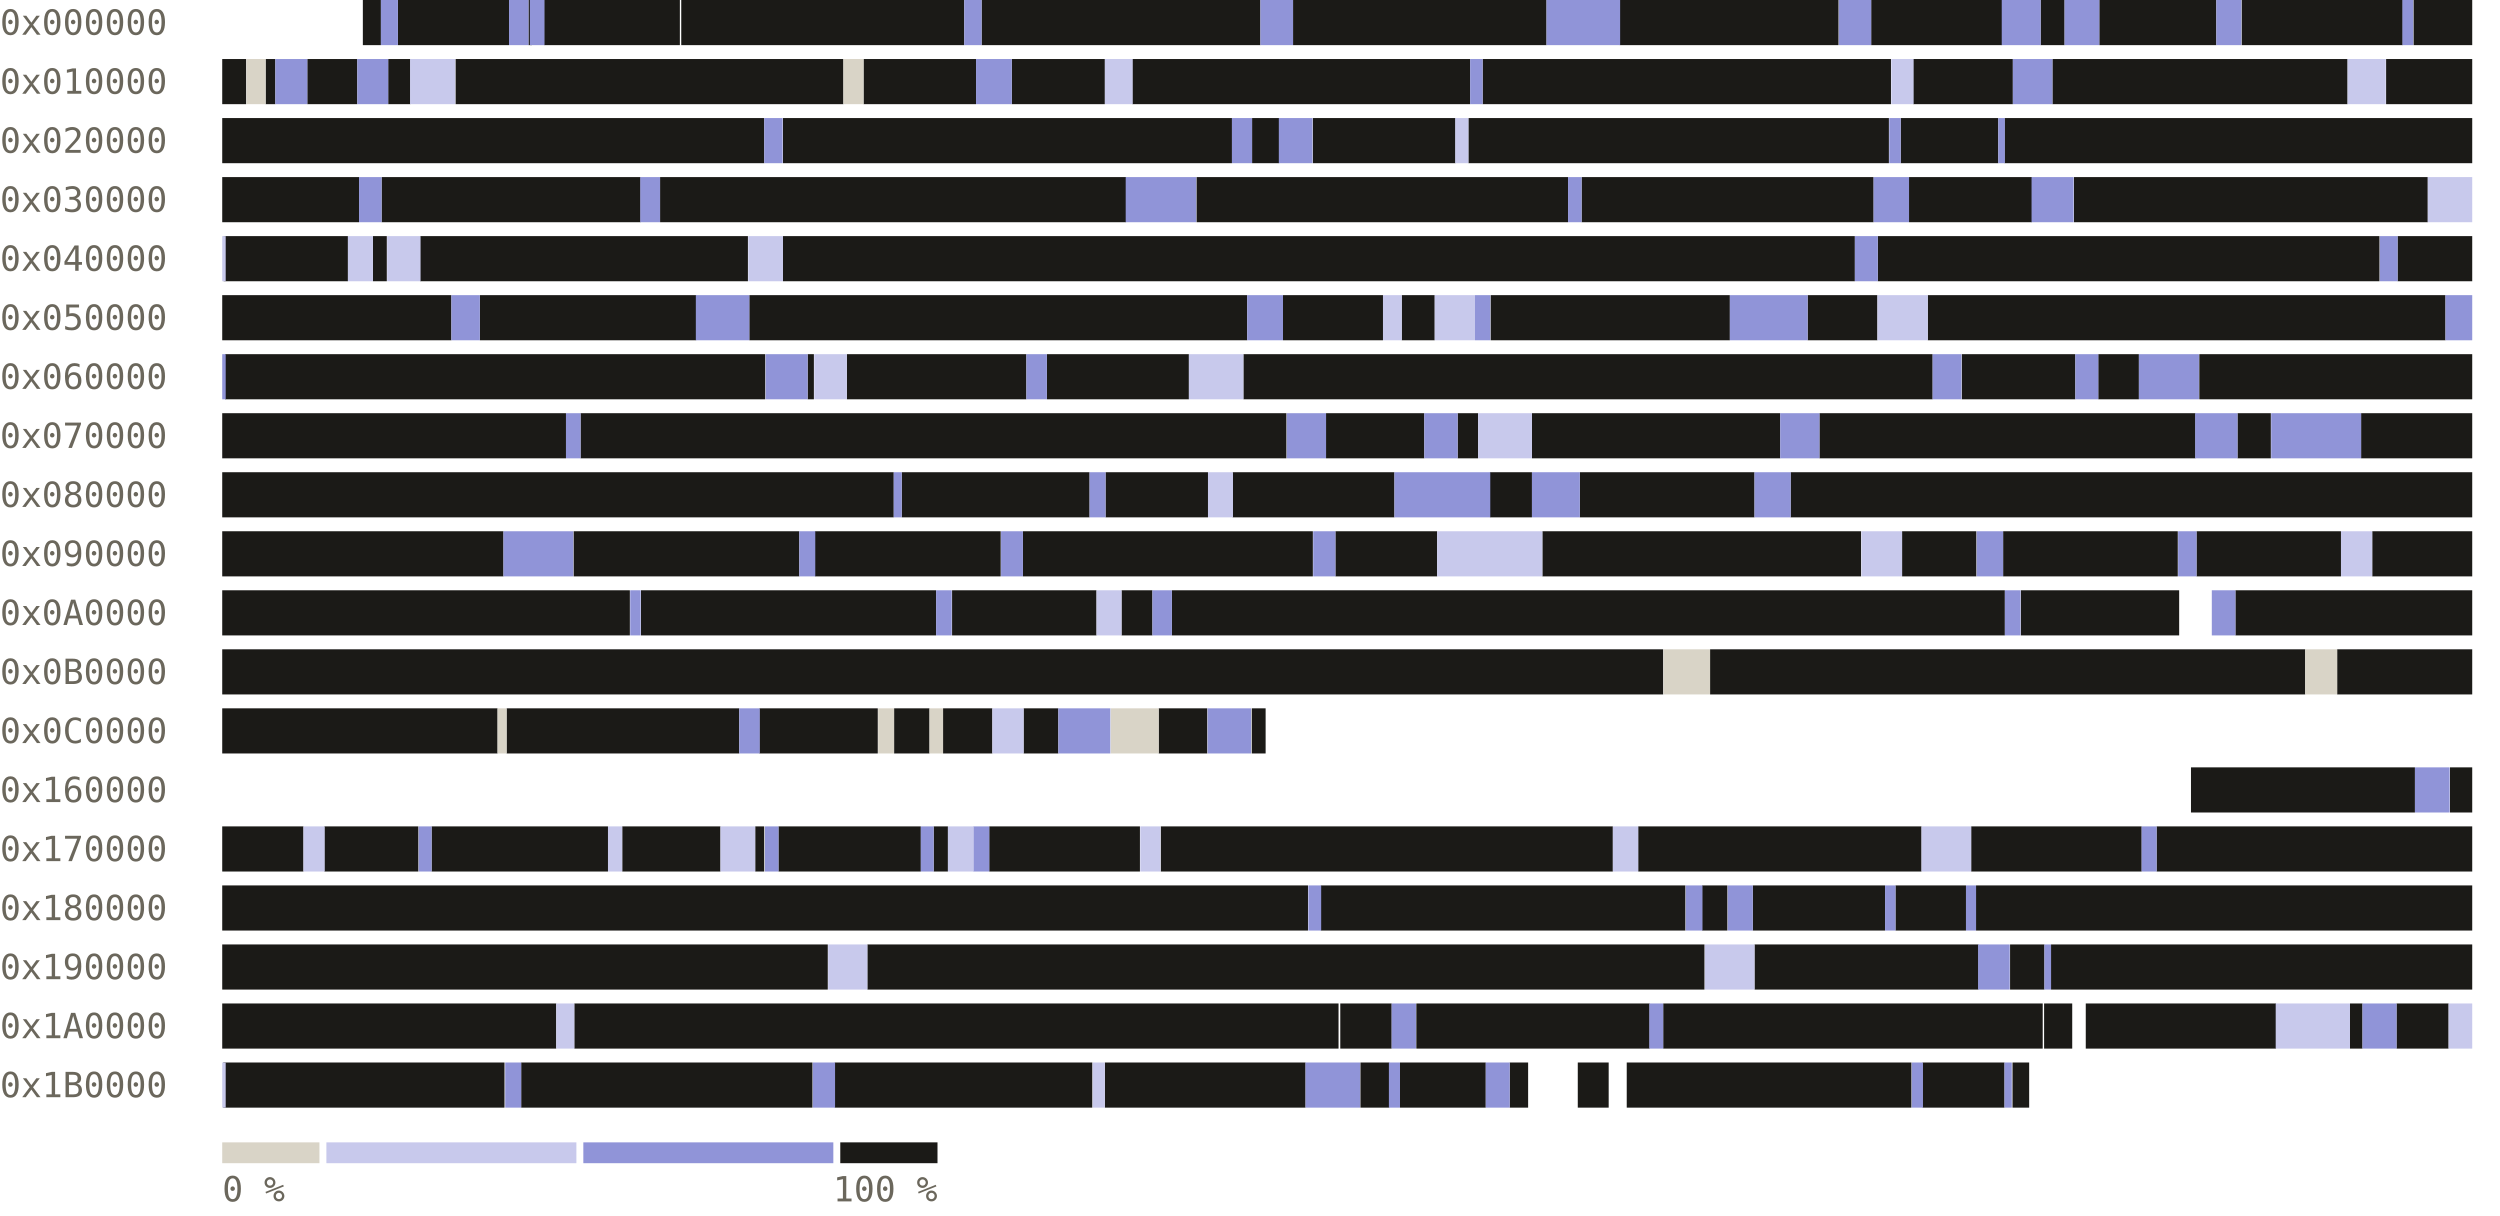
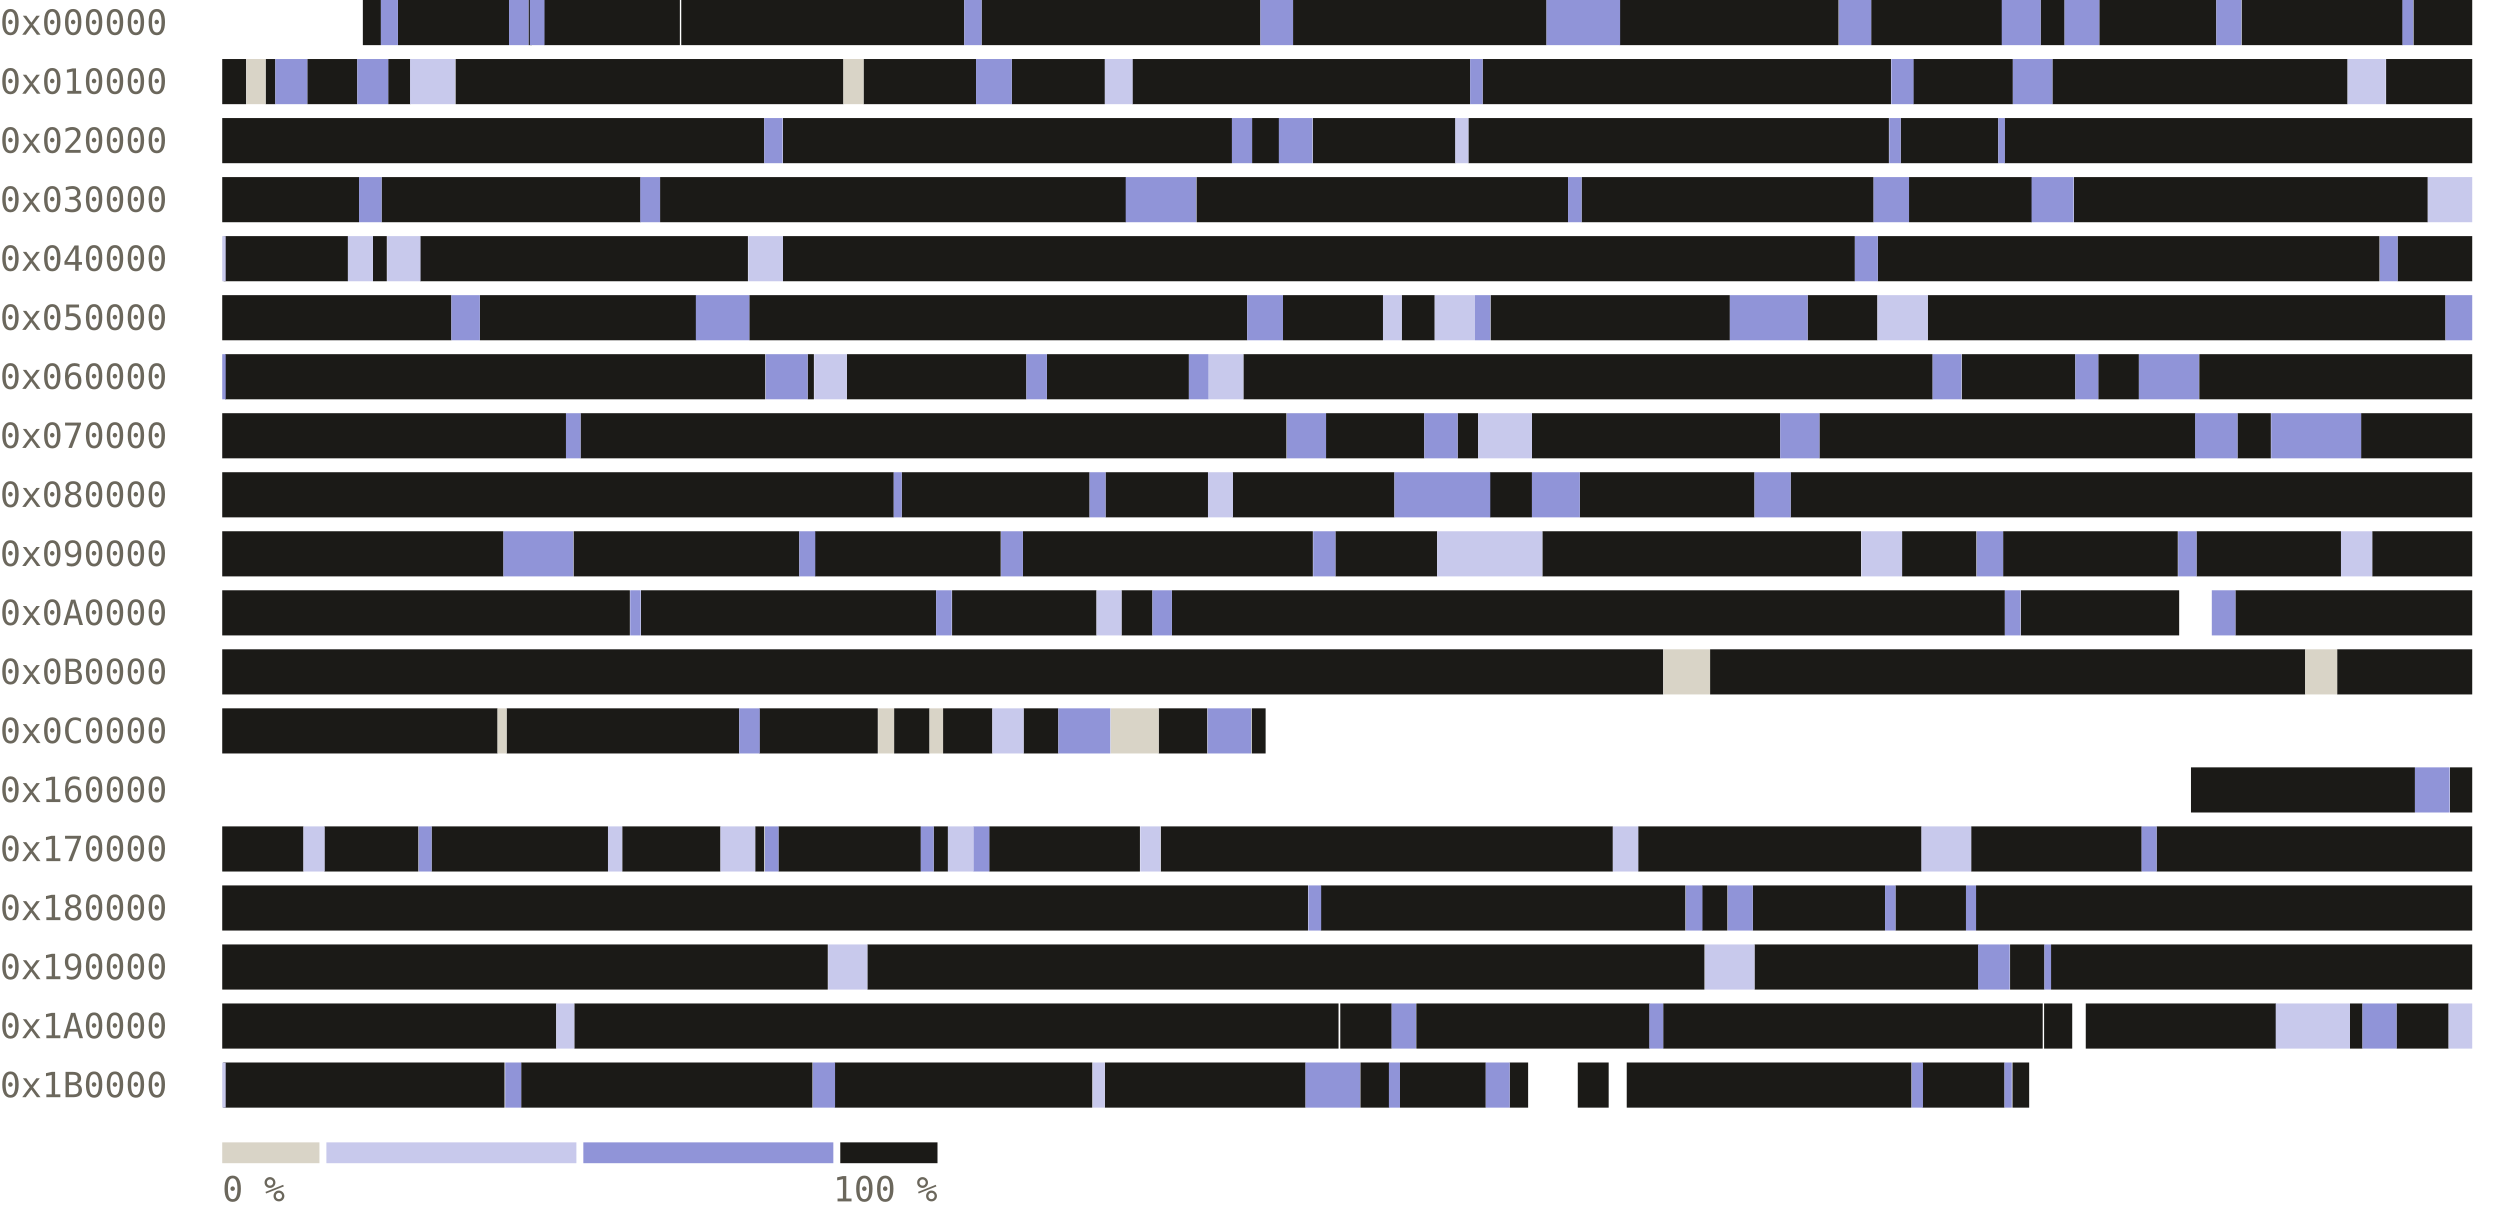
<svg xmlns="http://www.w3.org/2000/svg" viewBox="0 0 720 350" width="720" height="350">
  <style>text{font:10px monospace;fill:#6b675c}.q0{fill:#d9d4c7}.q1{fill:#e3e2f2}.q2{fill:#d6d6ef}.q3{fill:#c8c9ec}.q4{fill:#babce8}.q5{fill:#acafe4}.q6{fill:#9ea2df}.q7{fill:#9094d8}.q8{fill:#8186cf}.q9{fill:#7277c4}.q10{fill:#1b1a17}@media (prefers-color-scheme:dark){text{fill:#a8a293}.q0{fill:#4a463d}.q1{fill:#35375a}.q2{fill:#3c3f66}.q3{fill:#444772}.q4{fill:#4d517f}.q5{fill:#575b8c}.q6{fill:#62669a}.q7{fill:#6e72a8}.q8{fill:#7b7fb6}.q9{fill:#888cc4}.q10{fill:#d6d0bd}}</style>
  <text x="0" y="10">0x000000</text>
  <text x="0" y="27">0x010000</text>
  <text x="0" y="44">0x020000</text>
  <text x="0" y="61">0x030000</text>
  <text x="0" y="78">0x040000</text>
  <text x="0" y="95">0x050000</text>
  <text x="0" y="112">0x060000</text>
  <text x="0" y="129">0x070000</text>
  <text x="0" y="146">0x080000</text>
  <text x="0" y="163">0x090000</text>
  <text x="0" y="180">0x0A0000</text>
  <text x="0" y="197">0x0B0000</text>
  <text x="0" y="214">0x0C0000</text>
  <text x="0" y="231">0x160000</text>
  <text x="0" y="248">0x170000</text>
  <text x="0" y="265">0x180000</text>
  <text x="0" y="282">0x190000</text>
  <text x="0" y="299">0x1A0000</text>
  <text x="0" y="316">0x1B0000</text>
  <path class="q10" d="M104.5 0h5.2v13h-5.2zM114.6 0h32v13h-32zM152.2 0h1v13h-1zM156.7 0h39.1v13h-39.1zM196.2 0h81.5v13h-81.5zM282.7 0h80.3v13h-80.3zM372.4 0h73v13h-73zM466.5 0h63v13h-63zM538.9 0h37.7v13h-37.7zM587.7 0h6.9v13h-6.9zM604.6 0h33.7v13h-33.7zM645.6 0h46.4v13h-46.4zM695.1 0h16.9v13h-16.9zM64 17h6.9v13h-6.9zM76.5 17h2.8v13h-2.8zM88.5 17h14.4v13h-14.4zM111.8 17h6.4v13h-6.4zM131.2 17h111.7v13h-111.7zM248.7 17h32.4v13h-32.4zM291.4 17h26.8v13h-26.8zM326.1 17h97.3v13h-97.3zM427 17h117.6v13h-117.6zM551 17h28.7v13h-28.7zM591.1 17h85v13h-85zM687.2 17h24.8v13h-24.8zM64 34h156.1v13h-156.1zM225.5 34h129.3v13h-129.3zM360.6 34h7.8v13h-7.8zM378.1 34h41.1v13h-41.1zM422.9 34h121.1v13h-121.1zM547.4 34h28.1v13h-28.1zM577.3 34h134.7v13h-134.7zM64 51h39.4v13h-39.4zM109.9 51h74.6v13h-74.6zM190.1 51h134.2v13h-134.2zM344.6 51h107v13h-107zM455.5 51h84.1v13h-84.1zM549.8 51h35.4v13h-35.4zM597.3 51h101.9v13h-101.9zM64.4 68h35.8v13h-35.8zM107.4 68h4v13h-4zM121 68h94.4v13h-94.4zM225.5 68h308.7v13h-308.7zM540.8 68h144.5v13h-144.5zM690.5 68h21.5v13h-21.5zM64 85h66v13h-66zM138.2 85h62.3v13h-62.3zM215.8 85h143.4v13h-143.4zM369.5 85h28.8v13h-28.8zM403.7 85h9.5v13h-9.5zM429.3 85h68.9v13h-68.9zM520.6 85h20.1v13h-20.1zM555.2 85h149.1v13h-149.1zM64.8 102h155.6v13h-155.6zM232.6 102h1.8v13h-1.8zM243.9 102h51.7v13h-51.7zM301.5 102h40.9v13h-40.9zM358.1 102h198.5v13h-198.5zM565 102h32.7v13h-32.7zM604.3 102h11.7v13h-11.7zM633.4 102h78.6v13h-78.6zM64 119h99v13h-99zM167.2 119h203.3v13h-203.3zM381.9 119h28.3v13h-28.3zM419.8 119h5.9v13h-5.9zM441.2 119h71.5v13h-71.5zM524 119h108.3v13h-108.3zM644.4 119h9.6v13h-9.6zM680 119h32v13h-32zM64 136h193.4v13h-193.4zM259.7 136h54.1v13h-54.1zM318.4 136h29.5v13h-29.5zM355 136h46.6v13h-46.6zM429.1 136h12.1v13h-12.1zM455 136h50.3v13h-50.3zM515.7 136h196.3v13h-196.3zM64 153h81v13h-81zM165.2 153h65v13h-65zM234.7 153h53.5v13h-53.5zM294.6 153h83.5v13h-83.5zM384.6 153h29.3v13h-29.3zM444.2 153h91.8v13h-91.8zM547.8 153h21.4v13h-21.4zM576.9 153h50.3v13h-50.3zM632.6 153h41.6v13h-41.6zM683.2 153h28.8v13h-28.8zM64 170h117.4v13h-117.4zM184.6 170h85v13h-85zM274.2 170h41.6v13h-41.6zM323 170h8.9v13h-8.9zM337.5 170h239.9v13h-239.9zM582 170h45.6v13h-45.6zM643.8 170h68.2v13h-68.2zM64 187h415v13h-415zM492.5 187h171.4v13h-171.4zM673.1 187h38.9v13h-38.9zM64 204h79.3v13h-79.3zM145.9 204h67v13h-67zM218.7 204h34.1v13h-34.1zM257.5 204h10.2v13h-10.2zM271.6 204h14.2v13h-14.2zM294.8 204h10v13h-10zM333.7 204h14v13h-14zM360.5 204h4v13h-4zM631 221h64.5v13h-64.5zM705.6 221h6.4v13h-6.4zM64 238h23.4v13h-23.4zM93.4 238h27.1v13h-27.1zM124.3 238h50.8v13h-50.8zM179.2 238h28.3v13h-28.3zM217.5 238h2.6v13h-2.6zM224.2 238h41v13h-41zM268.9 238h4.1v13h-4.1zM284.9 238h43.4v13h-43.4zM334.3 238h130.2v13h-130.2zM471.8 238h81.6v13h-81.6zM567.7 238h49.1v13h-49.1zM621.1 238h90.9v13h-90.9zM64 255h312.7v13h-312.7zM380.4 255h105v13h-105zM490.2 255h7.3v13h-7.3zM504.8 255h38.1v13h-38.1zM545.9 255h20.3v13h-20.3zM569.1 255h142.9v13h-142.9zM64 272h174.4v13h-174.4zM249.8 272h241.1v13h-241.1zM505.3 272h64.5v13h-64.5zM578.9 272h9.9v13h-9.9zM590.7 272h121.3v13h-121.3zM64 289h96.2v13h-96.2zM165.4 289h220.1v13h-220.1zM386 289h14.8v13h-14.8zM407.9 289h67.2v13h-67.2zM479 289h109.3v13h-109.3zM588.7 289h8.1v13h-8.1zM600.7 289h54.8v13h-54.8zM676.8 289h3.6v13h-3.6zM690.2 289h15v13h-15zM64.3 306h81v13h-81zM150.1 306h83.9v13h-83.9zM240.4 306h74.2v13h-74.2zM318.2 306h57.8v13h-57.8zM391.8 306h8.3v13h-8.3zM403.2 306h24.7v13h-24.7zM434.8 306h5.3v13h-5.3zM454.4 306h8.9v13h-8.9zM468.5 306h82v13h-82zM553.7 306h23.6v13h-23.6zM579.6 306h4.8v13h-4.8z" />
-   <path class="q7" d="M109.7 0h4.9v13h-4.9zM146.6 0h5.6v13h-5.6zM152.6 0h4.2v13h-4.2zM277.7 0h5v13h-5zM363 0h9.4v13h-9.4zM445.4 0h21.2v13h-21.2zM529.6 0h9.3v13h-9.3zM576.5 0h11.2v13h-11.2zM594.6 0h10v13h-10zM638.3 0h7.2v13h-7.2zM691.9 0h3.1v13h-3.1zM79.3 17h9.2v13h-9.2zM102.9 17h8.9v13h-8.9zM281.1 17h10.3v13h-10.3zM423.4 17h3.6v13h-3.6zM579.7 17h11.4v13h-11.4zM220.1 34h5.3v13h-5.3zM354.8 34h5.8v13h-5.8zM368.3 34h9.7v13h-9.7zM544.1 34h3.3v13h-3.3zM575.5 34h1.9v13h-1.9zM103.4 51h6.5v13h-6.5zM184.4 51h5.7v13h-5.7zM324.2 51h20.3v13h-20.3zM451.6 51h3.9v13h-3.9zM539.6 51h10.2v13h-10.2zM585.1 51h12.1v13h-12.1zM534.2 68h6.6v13h-6.6zM685.4 68h5.1v13h-5.1zM130 85h8.2v13h-8.2zM200.4 85h15.4v13h-15.4zM359.2 85h10.3v13h-10.3zM424.8 85h4.4v13h-4.4zM498.2 85h22.4v13h-22.4zM704.3 85h7.7v13h-7.7zM64 102h1v13h-1zM220.5 102h12.1v13h-12.1zM295.6 102h5.9v13h-5.9zM556.6 102h8.3v13h-8.3zM597.7 102h6.6v13h-6.6zM616 102h17.3v13h-17.3zM163 119h4.2v13h-4.2zM370.6 119h11.3v13h-11.3zM410.2 119h9.6v13h-9.6zM512.7 119h11.3v13h-11.3zM632.2 119h12.2v13h-12.2zM654.1 119h25.9v13h-25.9zM257.4 136h2.3v13h-2.3zM313.8 136h4.6v13h-4.6zM401.6 136h27.6v13h-27.6zM441.2 136h13.8v13h-13.8zM505.3 136h10.4v13h-10.4zM145 153h20.1v13h-20.1zM230.2 153h4.6v13h-4.6zM288.3 153h6.3v13h-6.3zM378.2 153h6.4v13h-6.4zM569.3 153h7.6v13h-7.6zM627.3 153h5.3v13h-5.3zM181.5 170h3v13h-3zM269.6 170h4.5v13h-4.5zM331.9 170h5.6v13h-5.6zM577.4 170h4.5v13h-4.5zM637 170h6.8v13h-6.8zM212.9 204h5.9v13h-5.9zM304.8 204h15v13h-15zM347.8 204h12.5v13h-12.5zM695.5 221h10v13h-10zM120.6 238h3.7v13h-3.7zM220.3 238h3.9v13h-3.9zM265.2 238h3.7v13h-3.7zM280.3 238h4.6v13h-4.6zM616.8 238h4.3v13h-4.3zM376.8 255h3.7v13h-3.7zM485.5 255h4.8v13h-4.8zM497.6 255h7.2v13h-7.2zM542.9 255h3v13h-3zM566.2 255h2.9v13h-2.9zM569.7 272h9.1v13h-9.1zM588.8 272h1.9v13h-1.9zM400.8 289h7v13h-7zM475 289h4v13h-4zM680.4 289h9.8v13h-9.8zM145.5 306h4.6v13h-4.6zM234.1 306h6.4v13h-6.4zM376 306h15.7v13h-15.7zM400 306h3.2v13h-3.2zM427.9 306h6.9v13h-6.9zM550.6 306h3.2v13h-3.2zM577.3 306h2.1v13h-2.1z" />
-   <path class="q3" d="M118.1 17h13v13h-13zM318.2 17h8v13h-8zM544.7 17h6.4v13h-6.4zM676.1 17h11v13h-11zM419.1 34h3.8v13h-3.8zM699.2 51h12.8v13h-12.8zM64 68h1v13h-1zM100.2 68h7.2v13h-7.2zM111.5 68h9.6v13h-9.6zM215.5 68h10v13h-10zM398.3 85h5.4v13h-5.4zM413.2 85h11.6v13h-11.6zM540.7 85h14.5v13h-14.5zM234.5 102h9.4v13h-9.4zM342.4 102h15.7v13h-15.7zM425.7 119h15.5v13h-15.5zM347.9 136h7.2v13h-7.2zM413.9 153h30.3v13h-30.3zM536.1 153h11.7v13h-11.7zM674.2 153h9v13h-9zM315.8 170h7.2v13h-7.2zM285.8 204h9v13h-9zM87.4 238h6.1v13h-6.1zM175.1 238h4.1v13h-4.1zM207.5 238h10v13h-10zM273 238h7.4v13h-7.4zM328.4 238h5.8v13h-5.8zM464.5 238h7.3v13h-7.3zM553.4 238h14.3v13h-14.3zM238.5 272h11.3v13h-11.3zM491 272h14.3v13h-14.3zM160.2 289h5.2v13h-5.2zM655.4 289h21.4v13h-21.4zM705.2 289h6.8v13h-6.8zM64 306h1v13h-1zM314.7 306h3.5v13h-3.5z" />
+   <path class="q7" d="M109.7 0h4.9v13h-4.9zM146.6 0h5.6v13h-5.6zM152.6 0h4.2v13h-4.2zM277.7 0h5v13h-5zM363 0h9.4v13h-9.4zM445.4 0h21.2v13h-21.2zM529.6 0h9.3v13h-9.3zM576.5 0h11.2v13h-11.2zM594.6 0h10v13h-10zM638.3 0h7.2v13h-7.2zM691.9 0h3.1v13h-3.1zM79.3 17h9.2v13h-9.2zM102.9 17h8.9v13h-8.9zM281.1 17h10.3v13h-10.3zM423.4 17h3.6v13h-3.6zM544.7 17h6.4v13h-6.4zM579.7 17h11.4v13h-11.4zM220.1 34h5.3v13h-5.3zM354.8 34h5.8v13h-5.8zM368.3 34h9.7v13h-9.7zM544.1 34h3.3v13h-3.3zM575.5 34h1.9v13h-1.9zM103.4 51h6.5v13h-6.5zM184.4 51h5.7v13h-5.7zM324.2 51h20.3v13h-20.3zM451.6 51h3.9v13h-3.9zM539.6 51h10.2v13h-10.2zM585.1 51h12.1v13h-12.1zM534.2 68h6.6v13h-6.6zM685.4 68h5.1v13h-5.1zM130 85h8.2v13h-8.2zM200.4 85h15.4v13h-15.4zM359.2 85h10.3v13h-10.3zM424.8 85h4.4v13h-4.4zM498.2 85h22.4v13h-22.4zM704.3 85h7.7v13h-7.7zM64 102h1v13h-1zM220.5 102h12.1v13h-12.1zM295.6 102h5.9v13h-5.9zM342.4 102h5.7v13h-5.7zM556.6 102h8.3v13h-8.3zM597.7 102h6.6v13h-6.6zM616 102h17.3v13h-17.3zM163 119h4.2v13h-4.2zM370.6 119h11.3v13h-11.3zM410.2 119h9.6v13h-9.6zM512.7 119h11.3v13h-11.3zM632.2 119h12.2v13h-12.2zM654.1 119h25.9v13h-25.9zM257.4 136h2.3v13h-2.3zM313.8 136h4.6v13h-4.6zM401.6 136h27.6v13h-27.6zM441.2 136h13.8v13h-13.8zM505.3 136h10.4v13h-10.4zM145 153h20.1v13h-20.1zM230.2 153h4.6v13h-4.6zM288.3 153h6.3v13h-6.3zM378.2 153h6.4v13h-6.4zM569.3 153h7.6v13h-7.6zM627.3 153h5.3v13h-5.3zM181.5 170h3v13h-3zM269.6 170h4.5v13h-4.5zM331.9 170h5.6v13h-5.6zM577.4 170h4.5v13h-4.5zM637 170h6.8v13h-6.8zM212.9 204h5.9v13h-5.9zM304.8 204h15v13h-15zM347.8 204h12.5v13h-12.5zM695.5 221h10v13h-10zM120.6 238h3.7v13h-3.7zM220.3 238h3.9v13h-3.9zM265.2 238h3.7v13h-3.7zM280.3 238h4.6v13h-4.6zM616.8 238h4.3v13h-4.3zM376.8 255h3.7v13h-3.7zM485.5 255h4.8v13h-4.8zM497.6 255h7.2v13h-7.2zM542.9 255h3v13h-3zM566.2 255h2.9v13h-2.9zM569.7 272h9.1v13h-9.1zM588.8 272h1.9v13h-1.9zM400.8 289h7v13h-7zM475 289h4v13h-4zM680.4 289h9.8v13h-9.8zM145.5 306h4.6v13h-4.6zM234.1 306h6.4v13h-6.4zM376 306h15.7v13h-15.7zM400 306h3.2v13h-3.2zM427.9 306h6.9v13h-6.9zM550.6 306h3.2v13h-3.2zM577.3 306h2.1v13h-2.1z" />
+   <path class="q3" d="M118.1 17h13v13h-13zM318.2 17h8v13h-8zM676.1 17h11v13h-11zM419.1 34h3.8v13h-3.8zM699.2 51h12.8v13h-12.8zM64 68h1v13h-1zM100.2 68h7.2v13h-7.2zM111.5 68h9.6v13h-9.6zM215.5 68h10v13h-10zM398.3 85h5.4v13h-5.4zM413.2 85h11.6v13h-11.6zM540.7 85h14.5v13h-14.5zM234.5 102h9.4v13h-9.4zM348.1 102h10v13h-10zM425.7 119h15.5v13h-15.5zM347.9 136h7.2v13h-7.2zM413.9 153h30.3v13h-30.3zM536.1 153h11.7v13h-11.7zM674.2 153h9v13h-9zM315.8 170h7.2v13h-7.2zM285.8 204h9v13h-9zM87.4 238h6.1v13h-6.1zM175.1 238h4.1v13h-4.1zM207.5 238h10v13h-10zM273 238h7.4v13h-7.4zM328.4 238h5.8v13h-5.8zM464.5 238h7.3v13h-7.3zM553.4 238h14.3v13h-14.3zM238.5 272h11.3v13h-11.3zM491 272h14.3v13h-14.3zM160.2 289h5.2v13h-5.2zM655.4 289h21.4v13h-21.4zM705.2 289h6.8v13h-6.8zM64 306h1v13h-1zM314.7 306h3.5v13h-3.5z" />
  <path class="q0" d="M71 17h5.5v13h-5.5zM242.9 17h5.8v13h-5.8zM479.1 187h13.4v13h-13.4zM663.9 187h9.2v13h-9.2zM143.3 204h2.6v13h-2.6zM252.9 204h4.6v13h-4.6zM267.7 204h3.9v13h-3.9zM319.9 204h13.8v13h-13.8z" />
  <rect class="q0" x="64" y="329" width="28" height="6" />
  <rect class="q3" x="94" y="329" width="72" height="6" />
  <rect class="q7" x="168" y="329" width="72" height="6" />
  <rect class="q10" x="242" y="329" width="28" height="6" />
  <text x="64" y="346">0 %</text>
  <text x="270" y="346" text-anchor="end">100 %</text>
</svg>
